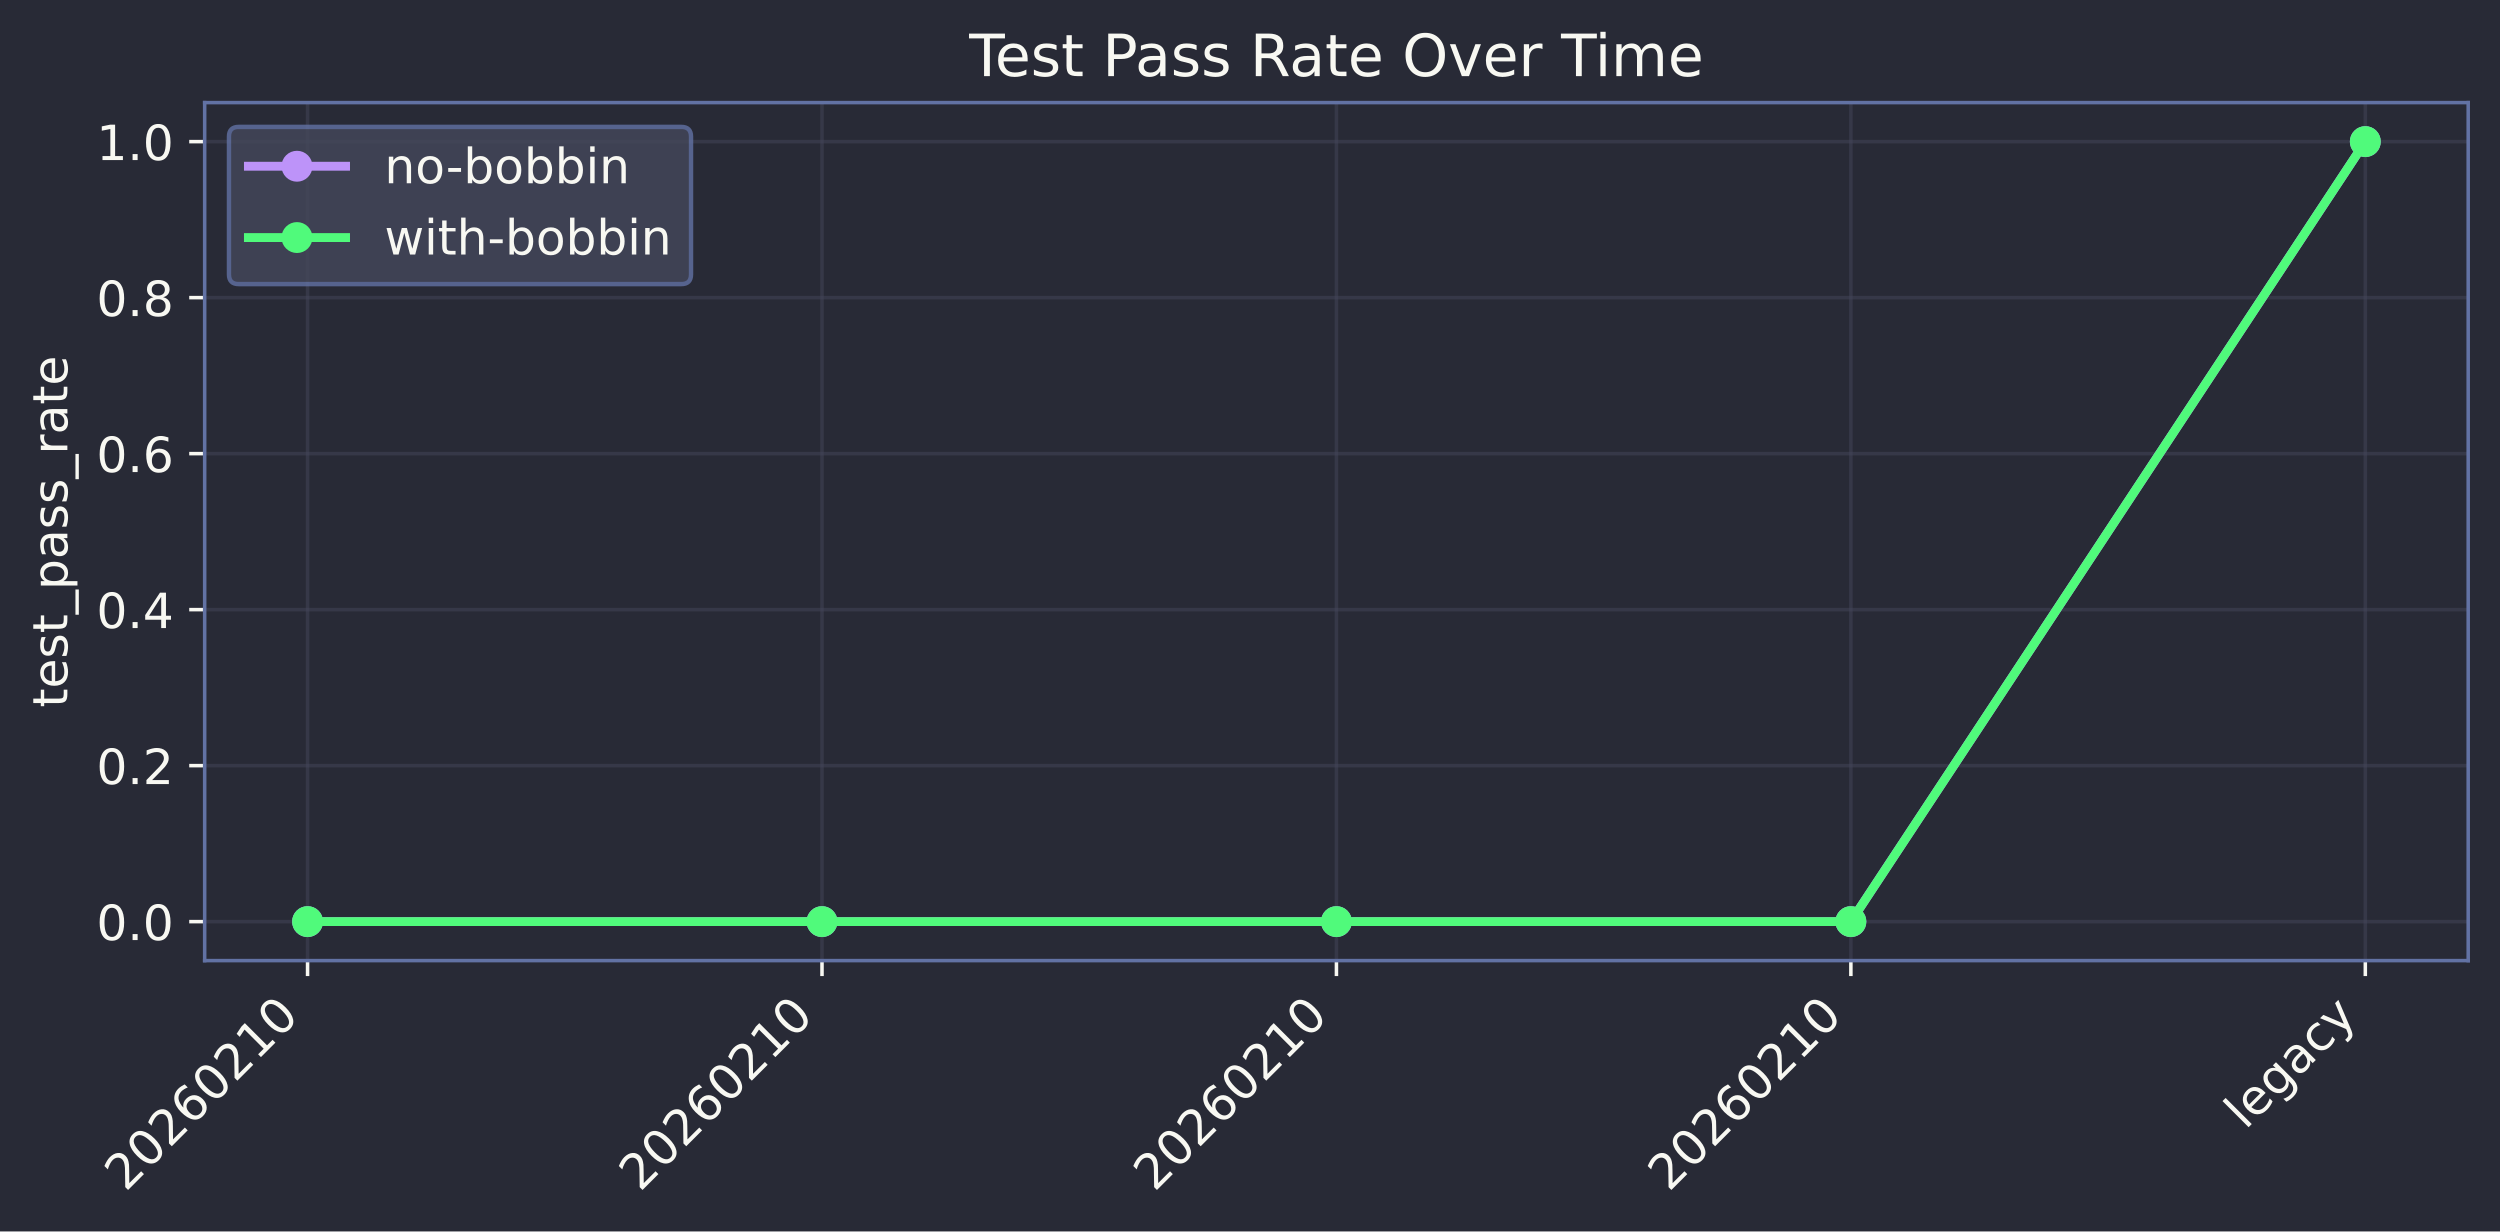
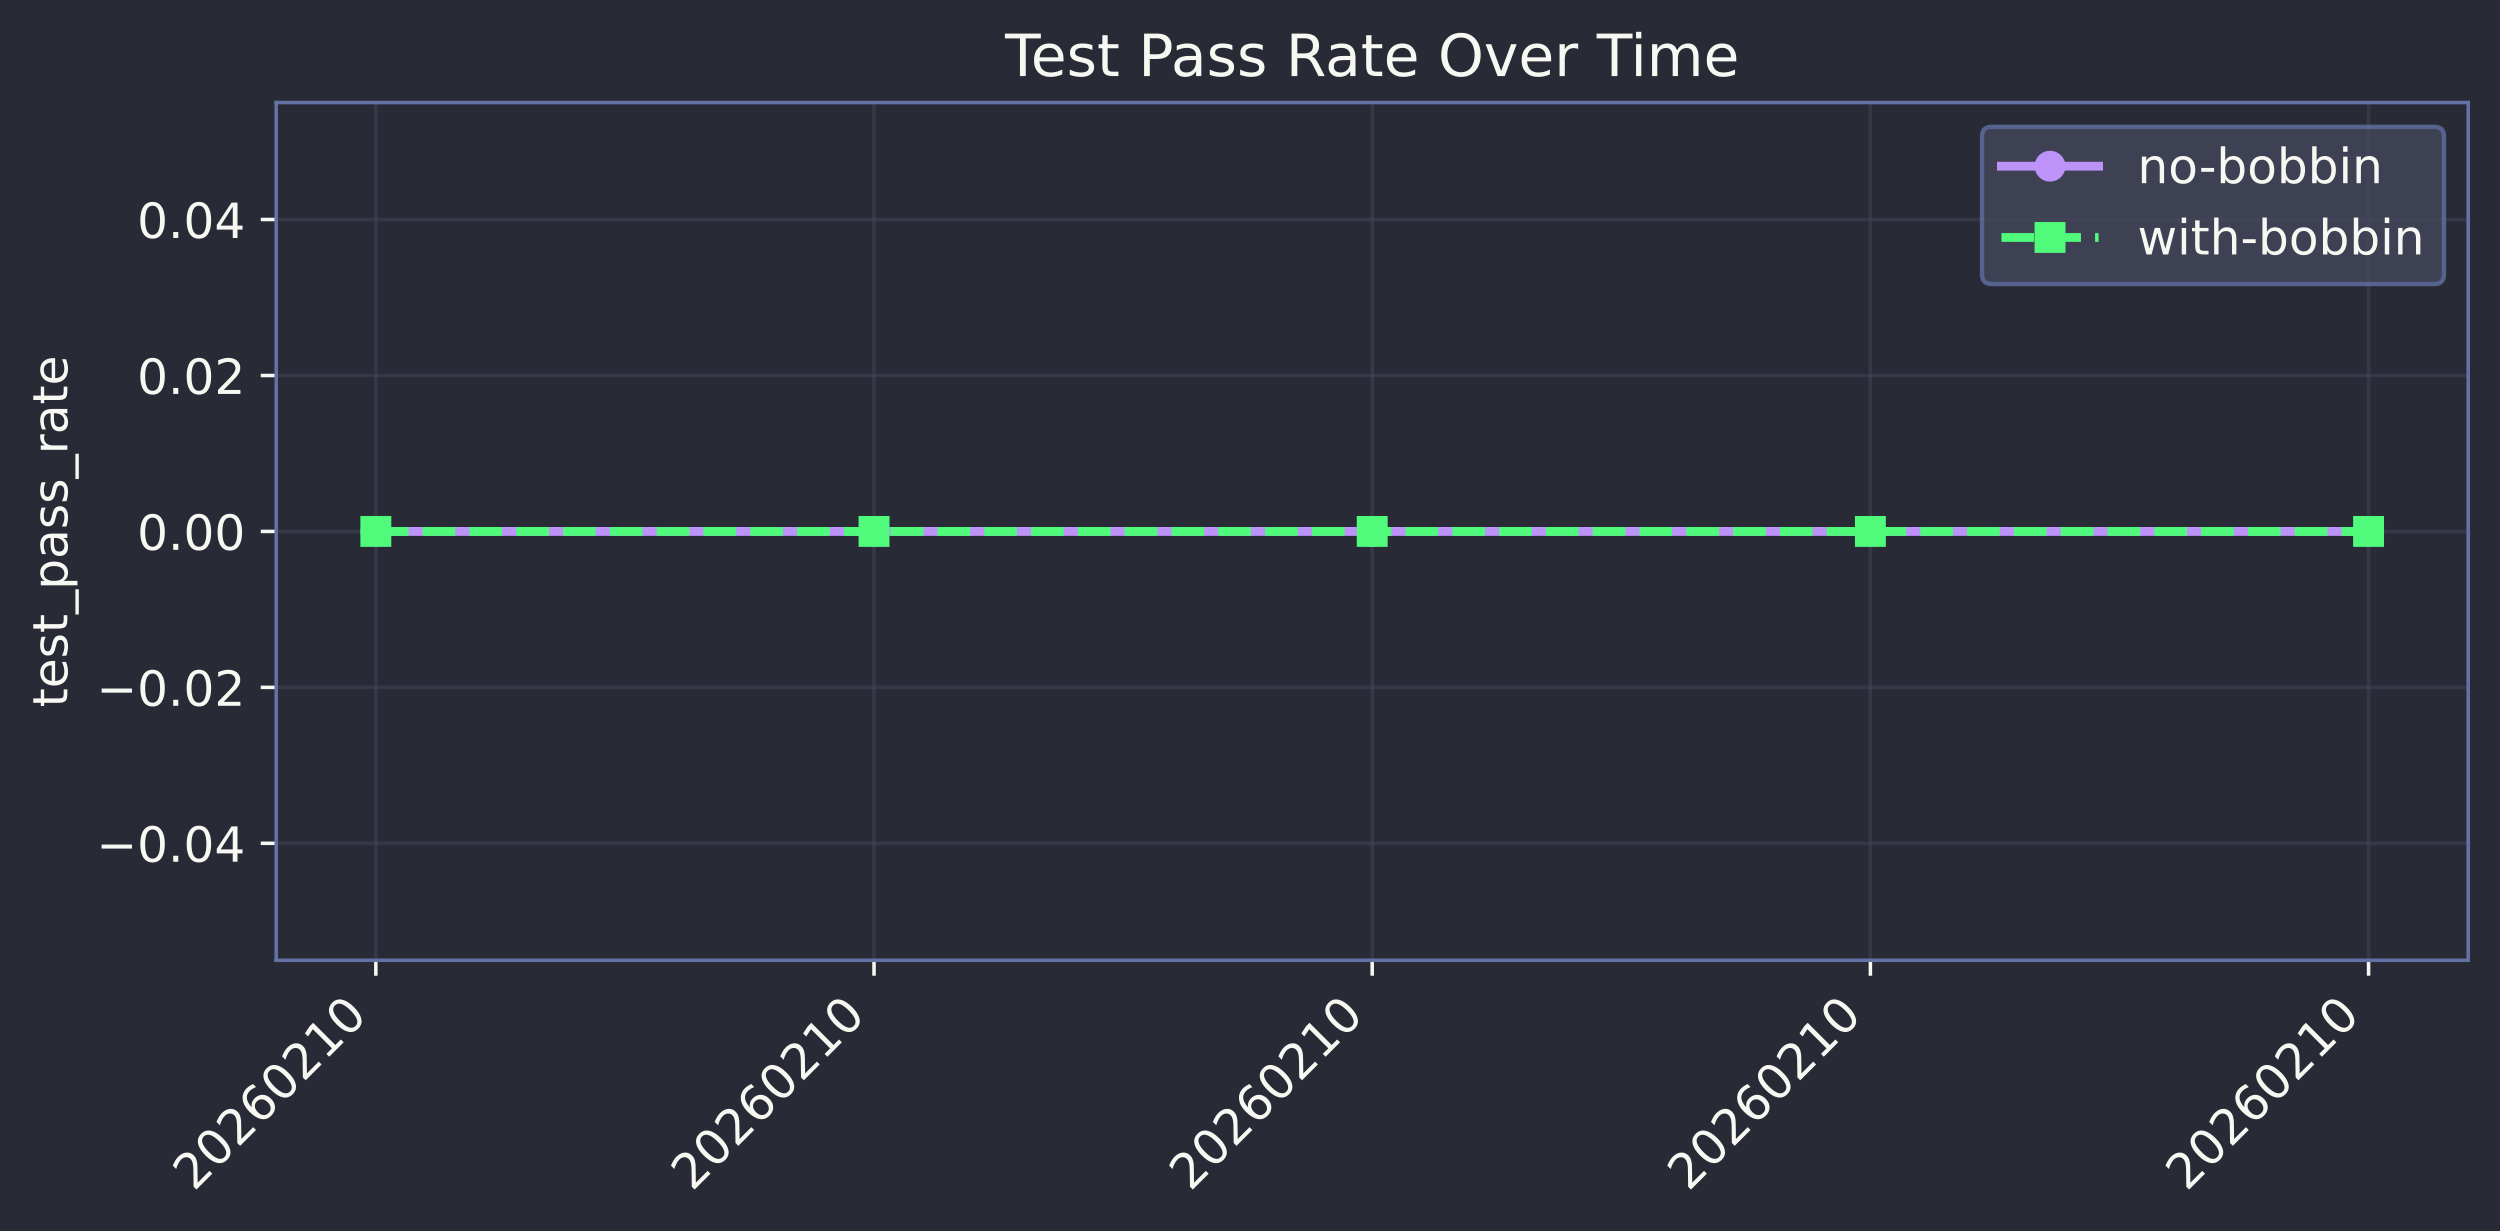
- <svg xmlns="http://www.w3.org/2000/svg" xmlns:xlink="http://www.w3.org/1999/xlink" width="566.013pt" height="278.806pt" viewBox="0 0 566.013 278.806" version="1.1">
+ <svg xmlns="http://www.w3.org/2000/svg" xmlns:xlink="http://www.w3.org/1999/xlink" width="566.21pt" height="278.806pt" viewBox="0 0 566.21 278.806" version="1.1">
  <defs>
    <style type="text/css">*{stroke-linejoin: round; stroke-linecap: butt}</style>
  </defs>
  <g id="figure_1">
    <g id="patch_1">
-       <path d="M 0 278.806  L 566.013 278.806  L 566.013 0  L 0 0  z " style="fill: #282a36" />
+       <path d="M 0 278.806  L 566.21 278.806  L 566.21 0  L 0 0  z " style="fill: #282a36" />
    </g>
    <g id="axes_1">
      <g id="patch_2">
-         <path d="M 46.339 217.488  L 558.813 217.488  L 558.813 23.23  L 46.339 23.23  z " style="fill: #282a36" />
+         <path d="M 62.556 217.488  L 559.01 217.488  L 559.01 23.23  L 62.556 23.23  z " style="fill: #282a36" />
      </g>
      <g id="matplotlib.axis_1">
        <g id="xtick_1">
          <g id="line2d_1">
-             <path d="M 69.634 217.488  L 69.634 23.23  " clip-path="url(#pc791e24a15)" style="fill: none; stroke: #44475a; stroke-opacity: 0.5; stroke-width: 0.8; stroke-linecap: square" />
+             <path d="M 85.122 217.488  L 85.122 23.23  " clip-path="url(#p4ed1aabf0b)" style="fill: none; stroke: #44475a; stroke-opacity: 0.5; stroke-width: 0.8; stroke-linecap: square" />
          </g>
          <g id="line2d_2">
            <defs>
-               <path id="m43156246a3" d="M 0 0  L 0 3.5  " style="stroke: #f8f8f2; stroke-width: 0.8" />
+               <path id="m1f63bdd374" d="M 0 0  L 0 3.5  " style="stroke: #f8f8f2; stroke-width: 0.8" />
            </defs>
            <g>
-               <use xlink:href="#m43156246a3" x="69.634" y="217.488" style="fill: #f8f8f2; stroke: #f8f8f2; stroke-width: 0.8" />
+               <use xlink:href="#m1f63bdd374" x="85.122" y="217.488" style="fill: #f8f8f2; stroke: #f8f8f2; stroke-width: 0.8" />
            </g>
          </g>
          <g id="text_1">
-             <text style="font-size: 11px; font-family: 'DejaVu Sans', 'Bitstream Vera Sans', 'Computer Modern Sans Serif', 'Lucida Grande', 'Verdana', 'Geneva', 'Lucid', 'Arial', 'Helvetica', 'Avant Garde', sans-serif; fill: #f8f8f2" transform="translate(28.42511 269.9887) rotate(-45)">20260210</text>
+             <text style="font-size: 11px; font-family: 'DejaVu Sans', 'Bitstream Vera Sans', 'Computer Modern Sans Serif', 'Lucida Grande', 'Verdana', 'Geneva', 'Lucid', 'Arial', 'Helvetica', 'Avant Garde', sans-serif; fill: #f8f8f2" transform="translate(43.91333 269.9887) rotate(-45)">20260210</text>
          </g>
        </g>
        <g id="xtick_2">
          <g id="line2d_3">
-             <path d="M 186.105 217.488  L 186.105 23.23  " clip-path="url(#pc791e24a15)" style="fill: none; stroke: #44475a; stroke-opacity: 0.5; stroke-width: 0.8; stroke-linecap: square" />
+             <path d="M 197.952 217.488  L 197.952 23.23  " clip-path="url(#p4ed1aabf0b)" style="fill: none; stroke: #44475a; stroke-opacity: 0.5; stroke-width: 0.8; stroke-linecap: square" />
          </g>
          <g id="line2d_4">
            <g>
-               <use xlink:href="#m43156246a3" x="186.105" y="217.488" style="fill: #f8f8f2; stroke: #f8f8f2; stroke-width: 0.8" />
+               <use xlink:href="#m1f63bdd374" x="197.952" y="217.488" style="fill: #f8f8f2; stroke: #f8f8f2; stroke-width: 0.8" />
            </g>
          </g>
          <g id="text_2">
-             <text style="font-size: 11px; font-family: 'DejaVu Sans', 'Bitstream Vera Sans', 'Computer Modern Sans Serif', 'Lucida Grande', 'Verdana', 'Geneva', 'Lucid', 'Arial', 'Helvetica', 'Avant Garde', sans-serif; fill: #f8f8f2" transform="translate(144.8964 269.9887) rotate(-45)">20260210</text>
+             <text style="font-size: 11px; font-family: 'DejaVu Sans', 'Bitstream Vera Sans', 'Computer Modern Sans Serif', 'Lucida Grande', 'Verdana', 'Geneva', 'Lucid', 'Arial', 'Helvetica', 'Avant Garde', sans-serif; fill: #f8f8f2" transform="translate(156.7437 269.9887) rotate(-45)">20260210</text>
          </g>
        </g>
        <g id="xtick_3">
          <g id="line2d_5">
-             <path d="M 302.576 217.488  L 302.576 23.23  " clip-path="url(#pc791e24a15)" style="fill: none; stroke: #44475a; stroke-opacity: 0.5; stroke-width: 0.8; stroke-linecap: square" />
+             <path d="M 310.783 217.488  L 310.783 23.23  " clip-path="url(#p4ed1aabf0b)" style="fill: none; stroke: #44475a; stroke-opacity: 0.5; stroke-width: 0.8; stroke-linecap: square" />
          </g>
          <g id="line2d_6">
            <g>
-               <use xlink:href="#m43156246a3" x="302.576" y="217.488" style="fill: #f8f8f2; stroke: #f8f8f2; stroke-width: 0.8" />
+               <use xlink:href="#m1f63bdd374" x="310.783" y="217.488" style="fill: #f8f8f2; stroke: #f8f8f2; stroke-width: 0.8" />
            </g>
          </g>
          <g id="text_3">
-             <text style="font-size: 11px; font-family: 'DejaVu Sans', 'Bitstream Vera Sans', 'Computer Modern Sans Serif', 'Lucida Grande', 'Verdana', 'Geneva', 'Lucid', 'Arial', 'Helvetica', 'Avant Garde', sans-serif; fill: #f8f8f2" transform="translate(261.3677 269.9887) rotate(-45)">20260210</text>
+             <text style="font-size: 11px; font-family: 'DejaVu Sans', 'Bitstream Vera Sans', 'Computer Modern Sans Serif', 'Lucida Grande', 'Verdana', 'Geneva', 'Lucid', 'Arial', 'Helvetica', 'Avant Garde', sans-serif; fill: #f8f8f2" transform="translate(269.5741 269.9887) rotate(-45)">20260210</text>
          </g>
        </g>
        <g id="xtick_4">
          <g id="line2d_7">
-             <path d="M 419.048 217.488  L 419.048 23.23  " clip-path="url(#pc791e24a15)" style="fill: none; stroke: #44475a; stroke-opacity: 0.5; stroke-width: 0.8; stroke-linecap: square" />
+             <path d="M 423.613 217.488  L 423.613 23.23  " clip-path="url(#p4ed1aabf0b)" style="fill: none; stroke: #44475a; stroke-opacity: 0.5; stroke-width: 0.8; stroke-linecap: square" />
          </g>
          <g id="line2d_8">
            <g>
-               <use xlink:href="#m43156246a3" x="419.048" y="217.488" style="fill: #f8f8f2; stroke: #f8f8f2; stroke-width: 0.8" />
+               <use xlink:href="#m1f63bdd374" x="423.613" y="217.488" style="fill: #f8f8f2; stroke: #f8f8f2; stroke-width: 0.8" />
            </g>
          </g>
          <g id="text_4">
-             <text style="font-size: 11px; font-family: 'DejaVu Sans', 'Bitstream Vera Sans', 'Computer Modern Sans Serif', 'Lucida Grande', 'Verdana', 'Geneva', 'Lucid', 'Arial', 'Helvetica', 'Avant Garde', sans-serif; fill: #f8f8f2" transform="translate(377.839 269.9887) rotate(-45)">20260210</text>
+             <text style="font-size: 11px; font-family: 'DejaVu Sans', 'Bitstream Vera Sans', 'Computer Modern Sans Serif', 'Lucida Grande', 'Verdana', 'Geneva', 'Lucid', 'Arial', 'Helvetica', 'Avant Garde', sans-serif; fill: #f8f8f2" transform="translate(382.4045 269.9887) rotate(-45)">20260210</text>
          </g>
        </g>
        <g id="xtick_5">
          <g id="line2d_9">
-             <path d="M 535.519 217.488  L 535.519 23.23  " clip-path="url(#pc791e24a15)" style="fill: none; stroke: #44475a; stroke-opacity: 0.5; stroke-width: 0.8; stroke-linecap: square" />
+             <path d="M 536.443 217.488  L 536.443 23.23  " clip-path="url(#p4ed1aabf0b)" style="fill: none; stroke: #44475a; stroke-opacity: 0.5; stroke-width: 0.8; stroke-linecap: square" />
          </g>
          <g id="line2d_10">
            <g>
-               <use xlink:href="#m43156246a3" x="535.519" y="217.488" style="fill: #f8f8f2; stroke: #f8f8f2; stroke-width: 0.8" />
+               <use xlink:href="#m1f63bdd374" x="536.443" y="217.488" style="fill: #f8f8f2; stroke: #f8f8f2; stroke-width: 0.8" />
            </g>
          </g>
          <g id="text_5">
-             <text style="font-size: 11px; font-family: 'DejaVu Sans', 'Bitstream Vera Sans', 'Computer Modern Sans Serif', 'Lucida Grande', 'Verdana', 'Geneva', 'Lucid', 'Arial', 'Helvetica', 'Avant Garde', sans-serif; fill: #f8f8f2" transform="translate(508.3694 255.9296) rotate(-45)">legacy</text>
+             <text style="font-size: 11px; font-family: 'DejaVu Sans', 'Bitstream Vera Sans', 'Computer Modern Sans Serif', 'Lucida Grande', 'Verdana', 'Geneva', 'Lucid', 'Arial', 'Helvetica', 'Avant Garde', sans-serif; fill: #f8f8f2" transform="translate(495.2349 269.9887) rotate(-45)">20260210</text>
          </g>
        </g>
      </g>
      <g id="matplotlib.axis_2">
        <g id="ytick_1">
          <g id="line2d_11">
-             <path d="M 46.339 208.658  L 558.813 208.658  " clip-path="url(#pc791e24a15)" style="fill: none; stroke: #44475a; stroke-opacity: 0.5; stroke-width: 0.8; stroke-linecap: square" />
+             <path d="M 62.556 190.998  L 559.01 190.998  " clip-path="url(#p4ed1aabf0b)" style="fill: none; stroke: #44475a; stroke-opacity: 0.5; stroke-width: 0.8; stroke-linecap: square" />
          </g>
          <g id="line2d_12">
            <defs>
-               <path id="ma7e78dc93c" d="M 0 0  L -3.5 0  " style="stroke: #f8f8f2; stroke-width: 0.8" />
+               <path id="m7d284d5bd5" d="M 0 0  L -3.5 0  " style="stroke: #f8f8f2; stroke-width: 0.8" />
            </defs>
            <g>
-               <use xlink:href="#ma7e78dc93c" x="46.339" y="208.658" style="fill: #f8f8f2; stroke: #f8f8f2; stroke-width: 0.8" />
+               <use xlink:href="#m7d284d5bd5" x="62.556" y="190.998" style="fill: #f8f8f2; stroke: #f8f8f2; stroke-width: 0.8" />
            </g>
          </g>
          <g id="text_6">
-             <text style="font-size: 11px; font-family: 'DejaVu Sans', 'Bitstream Vera Sans', 'Computer Modern Sans Serif', 'Lucida Grande', 'Verdana', 'Geneva', 'Lucid', 'Arial', 'Helvetica', 'Avant Garde', sans-serif; text-anchor: end; fill: #f8f8f2" x="39.339" y="212.837" transform="rotate(-0 39.33937 212.8368)">0.0</text>
+             <text style="font-size: 11px; font-family: 'DejaVu Sans', 'Bitstream Vera Sans', 'Computer Modern Sans Serif', 'Lucida Grande', 'Verdana', 'Geneva', 'Lucid', 'Arial', 'Helvetica', 'Avant Garde', sans-serif; text-anchor: end; fill: #f8f8f2" x="55.556" y="195.177" transform="rotate(-0 55.55578 195.177)">−0.04</text>
          </g>
        </g>
        <g id="ytick_2">
          <g id="line2d_13">
-             <path d="M 46.339 173.338  L 558.813 173.338  " clip-path="url(#pc791e24a15)" style="fill: none; stroke: #44475a; stroke-opacity: 0.5; stroke-width: 0.8; stroke-linecap: square" />
+             <path d="M 62.556 155.678  L 559.01 155.678  " clip-path="url(#p4ed1aabf0b)" style="fill: none; stroke: #44475a; stroke-opacity: 0.5; stroke-width: 0.8; stroke-linecap: square" />
          </g>
          <g id="line2d_14">
            <g>
-               <use xlink:href="#ma7e78dc93c" x="46.339" y="173.338" style="fill: #f8f8f2; stroke: #f8f8f2; stroke-width: 0.8" />
+               <use xlink:href="#m7d284d5bd5" x="62.556" y="155.678" style="fill: #f8f8f2; stroke: #f8f8f2; stroke-width: 0.8" />
            </g>
          </g>
          <g id="text_7">
-             <text style="font-size: 11px; font-family: 'DejaVu Sans', 'Bitstream Vera Sans', 'Computer Modern Sans Serif', 'Lucida Grande', 'Verdana', 'Geneva', 'Lucid', 'Arial', 'Helvetica', 'Avant Garde', sans-serif; text-anchor: end; fill: #f8f8f2" x="39.339" y="177.517" transform="rotate(-0 39.33937 177.5172)">0.2</text>
+             <text style="font-size: 11px; font-family: 'DejaVu Sans', 'Bitstream Vera Sans', 'Computer Modern Sans Serif', 'Lucida Grande', 'Verdana', 'Geneva', 'Lucid', 'Arial', 'Helvetica', 'Avant Garde', sans-serif; text-anchor: end; fill: #f8f8f2" x="55.556" y="159.857" transform="rotate(-0 55.55578 159.8574)">−0.02</text>
          </g>
        </g>
        <g id="ytick_3">
          <g id="line2d_15">
-             <path d="M 46.339 138.019  L 558.813 138.019  " clip-path="url(#pc791e24a15)" style="fill: none; stroke: #44475a; stroke-opacity: 0.5; stroke-width: 0.8; stroke-linecap: square" />
+             <path d="M 62.556 120.359  L 559.01 120.359  " clip-path="url(#p4ed1aabf0b)" style="fill: none; stroke: #44475a; stroke-opacity: 0.5; stroke-width: 0.8; stroke-linecap: square" />
          </g>
          <g id="line2d_16">
            <g>
-               <use xlink:href="#ma7e78dc93c" x="46.339" y="138.019" style="fill: #f8f8f2; stroke: #f8f8f2; stroke-width: 0.8" />
+               <use xlink:href="#m7d284d5bd5" x="62.556" y="120.359" style="fill: #f8f8f2; stroke: #f8f8f2; stroke-width: 0.8" />
            </g>
          </g>
          <g id="text_8">
-             <text style="font-size: 11px; font-family: 'DejaVu Sans', 'Bitstream Vera Sans', 'Computer Modern Sans Serif', 'Lucida Grande', 'Verdana', 'Geneva', 'Lucid', 'Arial', 'Helvetica', 'Avant Garde', sans-serif; text-anchor: end; fill: #f8f8f2" x="39.339" y="142.198" transform="rotate(-0 39.33937 142.1977)">0.4</text>
+             <text style="font-size: 11px; font-family: 'DejaVu Sans', 'Bitstream Vera Sans', 'Computer Modern Sans Serif', 'Lucida Grande', 'Verdana', 'Geneva', 'Lucid', 'Arial', 'Helvetica', 'Avant Garde', sans-serif; text-anchor: end; fill: #f8f8f2" x="55.556" y="124.538" transform="rotate(-0 55.55578 124.5379)">0.00</text>
          </g>
        </g>
        <g id="ytick_4">
          <g id="line2d_17">
-             <path d="M 46.339 102.699  L 558.813 102.699  " clip-path="url(#pc791e24a15)" style="fill: none; stroke: #44475a; stroke-opacity: 0.5; stroke-width: 0.8; stroke-linecap: square" />
+             <path d="M 62.556 85.039  L 559.01 85.039  " clip-path="url(#p4ed1aabf0b)" style="fill: none; stroke: #44475a; stroke-opacity: 0.5; stroke-width: 0.8; stroke-linecap: square" />
          </g>
          <g id="line2d_18">
            <g>
-               <use xlink:href="#ma7e78dc93c" x="46.339" y="102.699" style="fill: #f8f8f2; stroke: #f8f8f2; stroke-width: 0.8" />
+               <use xlink:href="#m7d284d5bd5" x="62.556" y="85.039" style="fill: #f8f8f2; stroke: #f8f8f2; stroke-width: 0.8" />
            </g>
          </g>
          <g id="text_9">
-             <text style="font-size: 11px; font-family: 'DejaVu Sans', 'Bitstream Vera Sans', 'Computer Modern Sans Serif', 'Lucida Grande', 'Verdana', 'Geneva', 'Lucid', 'Arial', 'Helvetica', 'Avant Garde', sans-serif; text-anchor: end; fill: #f8f8f2" x="39.339" y="106.878" transform="rotate(-0 39.33937 106.8781)">0.6</text>
+             <text style="font-size: 11px; font-family: 'DejaVu Sans', 'Bitstream Vera Sans', 'Computer Modern Sans Serif', 'Lucida Grande', 'Verdana', 'Geneva', 'Lucid', 'Arial', 'Helvetica', 'Avant Garde', sans-serif; text-anchor: end; fill: #f8f8f2" x="55.556" y="89.218" transform="rotate(-0 55.55578 89.21832)">0.02</text>
          </g>
        </g>
        <g id="ytick_5">
          <g id="line2d_19">
-             <path d="M 46.339 67.379  L 558.813 67.379  " clip-path="url(#pc791e24a15)" style="fill: none; stroke: #44475a; stroke-opacity: 0.5; stroke-width: 0.8; stroke-linecap: square" />
+             <path d="M 62.556 49.72  L 559.01 49.72  " clip-path="url(#p4ed1aabf0b)" style="fill: none; stroke: #44475a; stroke-opacity: 0.5; stroke-width: 0.8; stroke-linecap: square" />
          </g>
          <g id="line2d_20">
            <g>
-               <use xlink:href="#ma7e78dc93c" x="46.339" y="67.379" style="fill: #f8f8f2; stroke: #f8f8f2; stroke-width: 0.8" />
+               <use xlink:href="#m7d284d5bd5" x="62.556" y="49.72" style="fill: #f8f8f2; stroke: #f8f8f2; stroke-width: 0.8" />
            </g>
          </g>
          <g id="text_10">
-             <text style="font-size: 11px; font-family: 'DejaVu Sans', 'Bitstream Vera Sans', 'Computer Modern Sans Serif', 'Lucida Grande', 'Verdana', 'Geneva', 'Lucid', 'Arial', 'Helvetica', 'Avant Garde', sans-serif; text-anchor: end; fill: #f8f8f2" x="39.339" y="71.559" transform="rotate(-0 39.33937 71.55853)">0.8</text>
-           </g>
-         </g>
-         <g id="ytick_6">
-           <g id="line2d_21">
-             <path d="M 46.339 32.06  L 558.813 32.06  " clip-path="url(#pc791e24a15)" style="fill: none; stroke: #44475a; stroke-opacity: 0.5; stroke-width: 0.8; stroke-linecap: square" />
-           </g>
-           <g id="line2d_22">
-             <g>
-               <use xlink:href="#ma7e78dc93c" x="46.339" y="32.06" style="fill: #f8f8f2; stroke: #f8f8f2; stroke-width: 0.8" />
-             </g>
-           </g>
-           <g id="text_11">
-             <text style="font-size: 11px; font-family: 'DejaVu Sans', 'Bitstream Vera Sans', 'Computer Modern Sans Serif', 'Lucida Grande', 'Verdana', 'Geneva', 'Lucid', 'Arial', 'Helvetica', 'Avant Garde', sans-serif; text-anchor: end; fill: #f8f8f2" x="39.339" y="36.239" transform="rotate(-0 39.33937 36.23897)">1.0</text>
-           </g>
-         </g>
-         <g id="text_12">
+             <text style="font-size: 11px; font-family: 'DejaVu Sans', 'Bitstream Vera Sans', 'Computer Modern Sans Serif', 'Lucida Grande', 'Verdana', 'Geneva', 'Lucid', 'Arial', 'Helvetica', 'Avant Garde', sans-serif; text-anchor: end; fill: #f8f8f2" x="55.556" y="53.899" transform="rotate(-0 55.55578 53.89875)">0.04</text>
+           </g>
+         </g>
+         <g id="text_11">
          <text style="font-size: 11px; font-family: 'DejaVu Sans', 'Bitstream Vera Sans', 'Computer Modern Sans Serif', 'Lucida Grande', 'Verdana', 'Geneva', 'Lucid', 'Arial', 'Helvetica', 'Avant Garde', sans-serif; text-anchor: middle; fill: #f8f8f2" x="15.252" y="120.359" transform="rotate(-90 15.25234 120.3587)">test_pass_rate</text>
        </g>
      </g>
-       <g id="line2d_23">
-         <path d="M 69.634 208.658  L 186.105 208.658  L 302.576 208.658  L 419.048 208.658  L 535.519 32.06  " clip-path="url(#pc791e24a15)" style="fill: none; stroke: #bd93f9; stroke-width: 2; stroke-linecap: square" />
+       <g id="line2d_21">
+         <path d="M 85.122 120.359  L 197.952 120.359  L 310.783 120.359  L 423.613 120.359  L 536.443 120.359  " clip-path="url(#p4ed1aabf0b)" style="fill: none; stroke: #bd93f9; stroke-width: 2; stroke-linecap: square" />
        <defs>
-           <path id="ma7aa8cbe08" d="M 0 3  C 0.796 3 1.559 2.684 2.121 2.121  C 2.684 1.559 3 0.796 3 0  C 3 -0.796 2.684 -1.559 2.121 -2.121  C 1.559 -2.684 0.796 -3 0 -3  C -0.796 -3 -1.559 -2.684 -2.121 -2.121  C -2.684 -1.559 -3 -0.796 -3 0  C -3 0.796 -2.684 1.559 -2.121 2.121  C -1.559 2.684 -0.796 3 0 3  z " style="stroke: #bd93f9" />
+           <path id="m2c1d36122d" d="M 0 3  C 0.796 3 1.559 2.684 2.121 2.121  C 2.684 1.559 3 0.796 3 0  C 3 -0.796 2.684 -1.559 2.121 -2.121  C 1.559 -2.684 0.796 -3 0 -3  C -0.796 -3 -1.559 -2.684 -2.121 -2.121  C -2.684 -1.559 -3 -0.796 -3 0  C -3 0.796 -2.684 1.559 -2.121 2.121  C -1.559 2.684 -0.796 3 0 3  z " style="stroke: #bd93f9" />
        </defs>
-         <g clip-path="url(#pc791e24a15)">
-           <use xlink:href="#ma7aa8cbe08" x="69.634" y="208.658" style="fill: #bd93f9; stroke: #bd93f9" />
-           <use xlink:href="#ma7aa8cbe08" x="186.105" y="208.658" style="fill: #bd93f9; stroke: #bd93f9" />
-           <use xlink:href="#ma7aa8cbe08" x="302.576" y="208.658" style="fill: #bd93f9; stroke: #bd93f9" />
-           <use xlink:href="#ma7aa8cbe08" x="419.048" y="208.658" style="fill: #bd93f9; stroke: #bd93f9" />
-           <use xlink:href="#ma7aa8cbe08" x="535.519" y="32.06" style="fill: #bd93f9; stroke: #bd93f9" />
-         </g>
-       </g>
-       <g id="line2d_24">
-         <path d="M 69.634 208.658  L 186.105 208.658  L 302.576 208.658  L 419.048 208.658  L 535.519 32.06  " clip-path="url(#pc791e24a15)" style="fill: none; stroke: #50fa7b; stroke-width: 2; stroke-linecap: square" />
+         <g clip-path="url(#p4ed1aabf0b)">
+           <use xlink:href="#m2c1d36122d" x="85.122" y="120.359" style="fill: #bd93f9; stroke: #bd93f9" />
+           <use xlink:href="#m2c1d36122d" x="197.952" y="120.359" style="fill: #bd93f9; stroke: #bd93f9" />
+           <use xlink:href="#m2c1d36122d" x="310.783" y="120.359" style="fill: #bd93f9; stroke: #bd93f9" />
+           <use xlink:href="#m2c1d36122d" x="423.613" y="120.359" style="fill: #bd93f9; stroke: #bd93f9" />
+           <use xlink:href="#m2c1d36122d" x="536.443" y="120.359" style="fill: #bd93f9; stroke: #bd93f9" />
+         </g>
+       </g>
+       <g id="line2d_22">
+         <path d="M 85.122 120.359  L 197.952 120.359  L 310.783 120.359  L 423.613 120.359  L 536.443 120.359  " clip-path="url(#p4ed1aabf0b)" style="fill: none; stroke-dasharray: 7.4,3.2; stroke-dashoffset: 0; stroke: #50fa7b; stroke-width: 2" />
        <defs>
-           <path id="md18469f2a2" d="M 0 3  C 0.796 3 1.559 2.684 2.121 2.121  C 2.684 1.559 3 0.796 3 0  C 3 -0.796 2.684 -1.559 2.121 -2.121  C 1.559 -2.684 0.796 -3 0 -3  C -0.796 -3 -1.559 -2.684 -2.121 -2.121  C -2.684 -1.559 -3 -0.796 -3 0  C -3 0.796 -2.684 1.559 -2.121 2.121  C -1.559 2.684 -0.796 3 0 3  z " style="stroke: #50fa7b" />
+           <path id="m03e5d341b5" d="M -3 3  L 3 3  L 3 -3  L -3 -3  z " style="stroke: #50fa7b; stroke-linejoin: miter" />
        </defs>
-         <g clip-path="url(#pc791e24a15)">
-           <use xlink:href="#md18469f2a2" x="69.634" y="208.658" style="fill: #50fa7b; stroke: #50fa7b" />
-           <use xlink:href="#md18469f2a2" x="186.105" y="208.658" style="fill: #50fa7b; stroke: #50fa7b" />
-           <use xlink:href="#md18469f2a2" x="302.576" y="208.658" style="fill: #50fa7b; stroke: #50fa7b" />
-           <use xlink:href="#md18469f2a2" x="419.048" y="208.658" style="fill: #50fa7b; stroke: #50fa7b" />
-           <use xlink:href="#md18469f2a2" x="535.519" y="32.06" style="fill: #50fa7b; stroke: #50fa7b" />
+         <g clip-path="url(#p4ed1aabf0b)">
+           <use xlink:href="#m03e5d341b5" x="85.122" y="120.359" style="fill: #50fa7b; stroke: #50fa7b; stroke-linejoin: miter" />
+           <use xlink:href="#m03e5d341b5" x="197.952" y="120.359" style="fill: #50fa7b; stroke: #50fa7b; stroke-linejoin: miter" />
+           <use xlink:href="#m03e5d341b5" x="310.783" y="120.359" style="fill: #50fa7b; stroke: #50fa7b; stroke-linejoin: miter" />
+           <use xlink:href="#m03e5d341b5" x="423.613" y="120.359" style="fill: #50fa7b; stroke: #50fa7b; stroke-linejoin: miter" />
+           <use xlink:href="#m03e5d341b5" x="536.443" y="120.359" style="fill: #50fa7b; stroke: #50fa7b; stroke-linejoin: miter" />
        </g>
      </g>
      <g id="patch_3">
-         <path d="M 46.339 217.488  L 46.339 23.23  " style="fill: none; stroke: #6272a4; stroke-width: 0.8; stroke-linejoin: miter; stroke-linecap: square" />
+         <path d="M 62.556 217.488  L 62.556 23.23  " style="fill: none; stroke: #6272a4; stroke-width: 0.8; stroke-linejoin: miter; stroke-linecap: square" />
      </g>
      <g id="patch_4">
-         <path d="M 558.813 217.488  L 558.813 23.23  " style="fill: none; stroke: #6272a4; stroke-width: 0.8; stroke-linejoin: miter; stroke-linecap: square" />
+         <path d="M 559.01 217.488  L 559.01 23.23  " style="fill: none; stroke: #6272a4; stroke-width: 0.8; stroke-linejoin: miter; stroke-linecap: square" />
      </g>
      <g id="patch_5">
-         <path d="M 46.339 217.488  L 558.813 217.488  " style="fill: none; stroke: #6272a4; stroke-width: 0.8; stroke-linejoin: miter; stroke-linecap: square" />
+         <path d="M 62.556 217.488  L 559.01 217.488  " style="fill: none; stroke: #6272a4; stroke-width: 0.8; stroke-linejoin: miter; stroke-linecap: square" />
      </g>
      <g id="patch_6">
-         <path d="M 46.339 23.23  L 558.813 23.23  " style="fill: none; stroke: #6272a4; stroke-width: 0.8; stroke-linejoin: miter; stroke-linecap: square" />
-       </g>
-       <g id="text_13">
-         <text style="font-size: 13.2px; font-family: 'DejaVu Sans', 'Bitstream Vera Sans', 'Computer Modern Sans Serif', 'Lucida Grande', 'Verdana', 'Geneva', 'Lucid', 'Arial', 'Helvetica', 'Avant Garde', sans-serif; text-anchor: middle; fill: #f8f8f2" x="302.576" y="17.23" transform="rotate(-0 302.5763 17.22994)">Test Pass Rate Over Time</text>
+         <path d="M 62.556 23.23  L 559.01 23.23  " style="fill: none; stroke: #6272a4; stroke-width: 0.8; stroke-linejoin: miter; stroke-linecap: square" />
+       </g>
+       <g id="text_12">
+         <text style="font-size: 13.2px; font-family: 'DejaVu Sans', 'Bitstream Vera Sans', 'Computer Modern Sans Serif', 'Lucida Grande', 'Verdana', 'Geneva', 'Lucid', 'Arial', 'Helvetica', 'Avant Garde', sans-serif; text-anchor: middle; fill: #f8f8f2" x="310.783" y="17.23" transform="rotate(-0 310.7827 17.22994)">Test Pass Rate Over Time</text>
      </g>
      <g id="legend_1">
        <g id="patch_7">
-           <path d="M 54.039 64.322  L 154.251 64.322  Q 156.451 64.322 156.451 62.122  L 156.451 30.93  Q 156.451 28.73 154.251 28.73  L 54.039 28.73  Q 51.839 28.73 51.839 30.93  L 51.839 62.122  Q 51.839 64.322 54.039 64.322  z " style="fill: #44475a; opacity: 0.8; stroke: #6272a4; stroke-linejoin: miter" />
-         </g>
-         <g id="line2d_25">
-           <path d="M 56.239 37.638  L 67.239 37.638  L 78.239 37.638  " style="fill: none; stroke: #bd93f9; stroke-width: 2; stroke-linecap: square" />
+           <path d="M 451.098 64.322  L 551.31 64.322  Q 553.51 64.322 553.51 62.122  L 553.51 30.93  Q 553.51 28.73 551.31 28.73  L 451.098 28.73  Q 448.898 28.73 448.898 30.93  L 448.898 62.122  Q 448.898 64.322 451.098 64.322  z " style="fill: #44475a; opacity: 0.8; stroke: #6272a4; stroke-linejoin: miter" />
+         </g>
+         <g id="line2d_23">
+           <path d="M 453.298 37.638  L 464.298 37.638  L 475.298 37.638  " style="fill: none; stroke: #bd93f9; stroke-width: 2; stroke-linecap: square" />
          <g>
-             <use xlink:href="#ma7aa8cbe08" x="67.239" y="37.638" style="fill: #bd93f9; stroke: #bd93f9" />
+             <use xlink:href="#m2c1d36122d" x="464.298" y="37.638" style="fill: #bd93f9; stroke: #bd93f9" />
+           </g>
+         </g>
+         <g id="text_13">
+           <text style="font-size: 11px; font-family: 'DejaVu Sans', 'Bitstream Vera Sans', 'Computer Modern Sans Serif', 'Lucida Grande', 'Verdana', 'Geneva', 'Lucid', 'Arial', 'Helvetica', 'Avant Garde', sans-serif; text-anchor: start; fill: #f8f8f2" x="484.098" y="41.488" transform="rotate(-0 484.0978 41.48822)">no-bobbin</text>
+         </g>
+         <g id="line2d_24">
+           <path d="M 453.298 53.784  L 464.298 53.784  L 475.298 53.784  " style="fill: none; stroke-dasharray: 7.4,3.2; stroke-dashoffset: 0; stroke: #50fa7b; stroke-width: 2" />
+           <g>
+             <use xlink:href="#m03e5d341b5" x="464.298" y="53.784" style="fill: #50fa7b; stroke: #50fa7b; stroke-linejoin: miter" />
          </g>
        </g>
        <g id="text_14">
-           <text style="font-size: 11px; font-family: 'DejaVu Sans', 'Bitstream Vera Sans', 'Computer Modern Sans Serif', 'Lucida Grande', 'Verdana', 'Geneva', 'Lucid', 'Arial', 'Helvetica', 'Avant Garde', sans-serif; text-anchor: start; fill: #f8f8f2" x="87.039" y="41.488" transform="rotate(-0 87.03938 41.48822)">no-bobbin</text>
-         </g>
-         <g id="line2d_26">
-           <path d="M 56.239 53.784  L 67.239 53.784  L 78.239 53.784  " style="fill: none; stroke: #50fa7b; stroke-width: 2; stroke-linecap: square" />
-           <g>
-             <use xlink:href="#md18469f2a2" x="67.239" y="53.784" style="fill: #50fa7b; stroke: #50fa7b" />
-           </g>
-         </g>
-         <g id="text_15">
-           <text style="font-size: 11px; font-family: 'DejaVu Sans', 'Bitstream Vera Sans', 'Computer Modern Sans Serif', 'Lucida Grande', 'Verdana', 'Geneva', 'Lucid', 'Arial', 'Helvetica', 'Avant Garde', sans-serif; text-anchor: start; fill: #f8f8f2" x="87.039" y="57.634" transform="rotate(-0 87.03938 57.63416)">with-bobbin</text>
+           <text style="font-size: 11px; font-family: 'DejaVu Sans', 'Bitstream Vera Sans', 'Computer Modern Sans Serif', 'Lucida Grande', 'Verdana', 'Geneva', 'Lucid', 'Arial', 'Helvetica', 'Avant Garde', sans-serif; text-anchor: start; fill: #f8f8f2" x="484.098" y="57.634" transform="rotate(-0 484.0978 57.63416)">with-bobbin</text>
        </g>
      </g>
    </g>
  </g>
  <defs>
-     <clipPath id="pc791e24a15">
-       <rect x="46.339" y="23.23" width="512.474" height="194.258" />
+     <clipPath id="p4ed1aabf0b">
+       <rect x="62.556" y="23.23" width="496.454" height="194.258" />
    </clipPath>
  </defs>
</svg>
